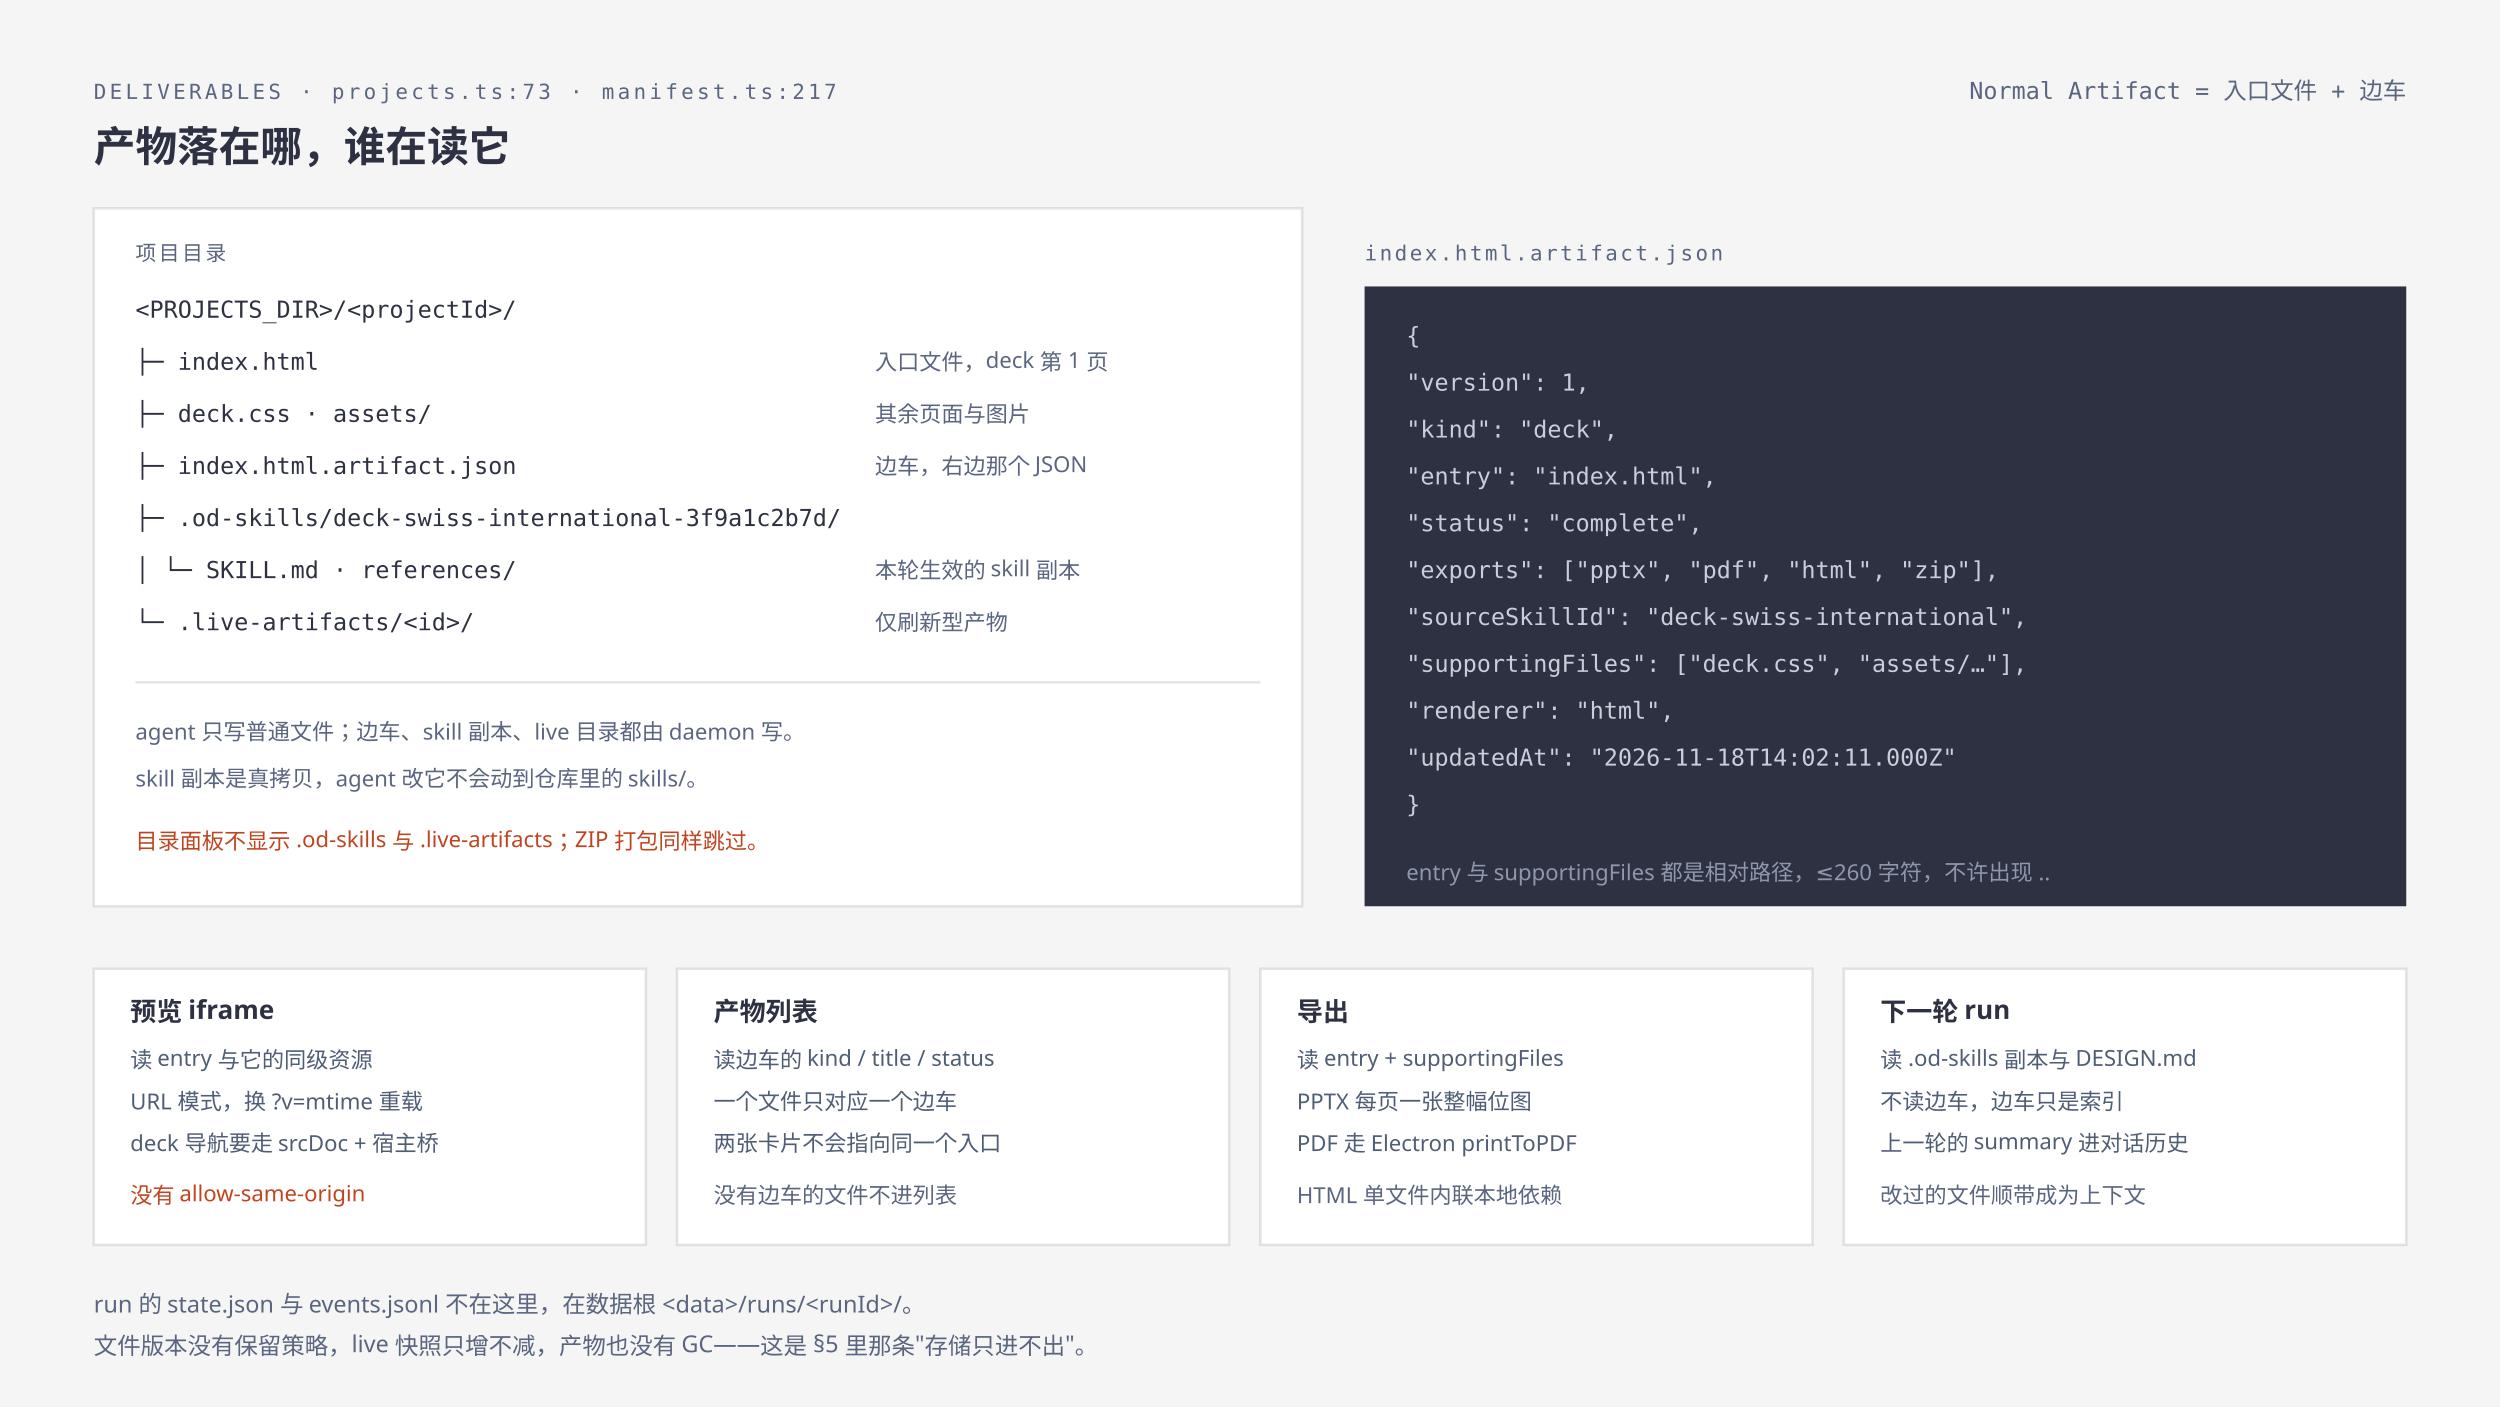
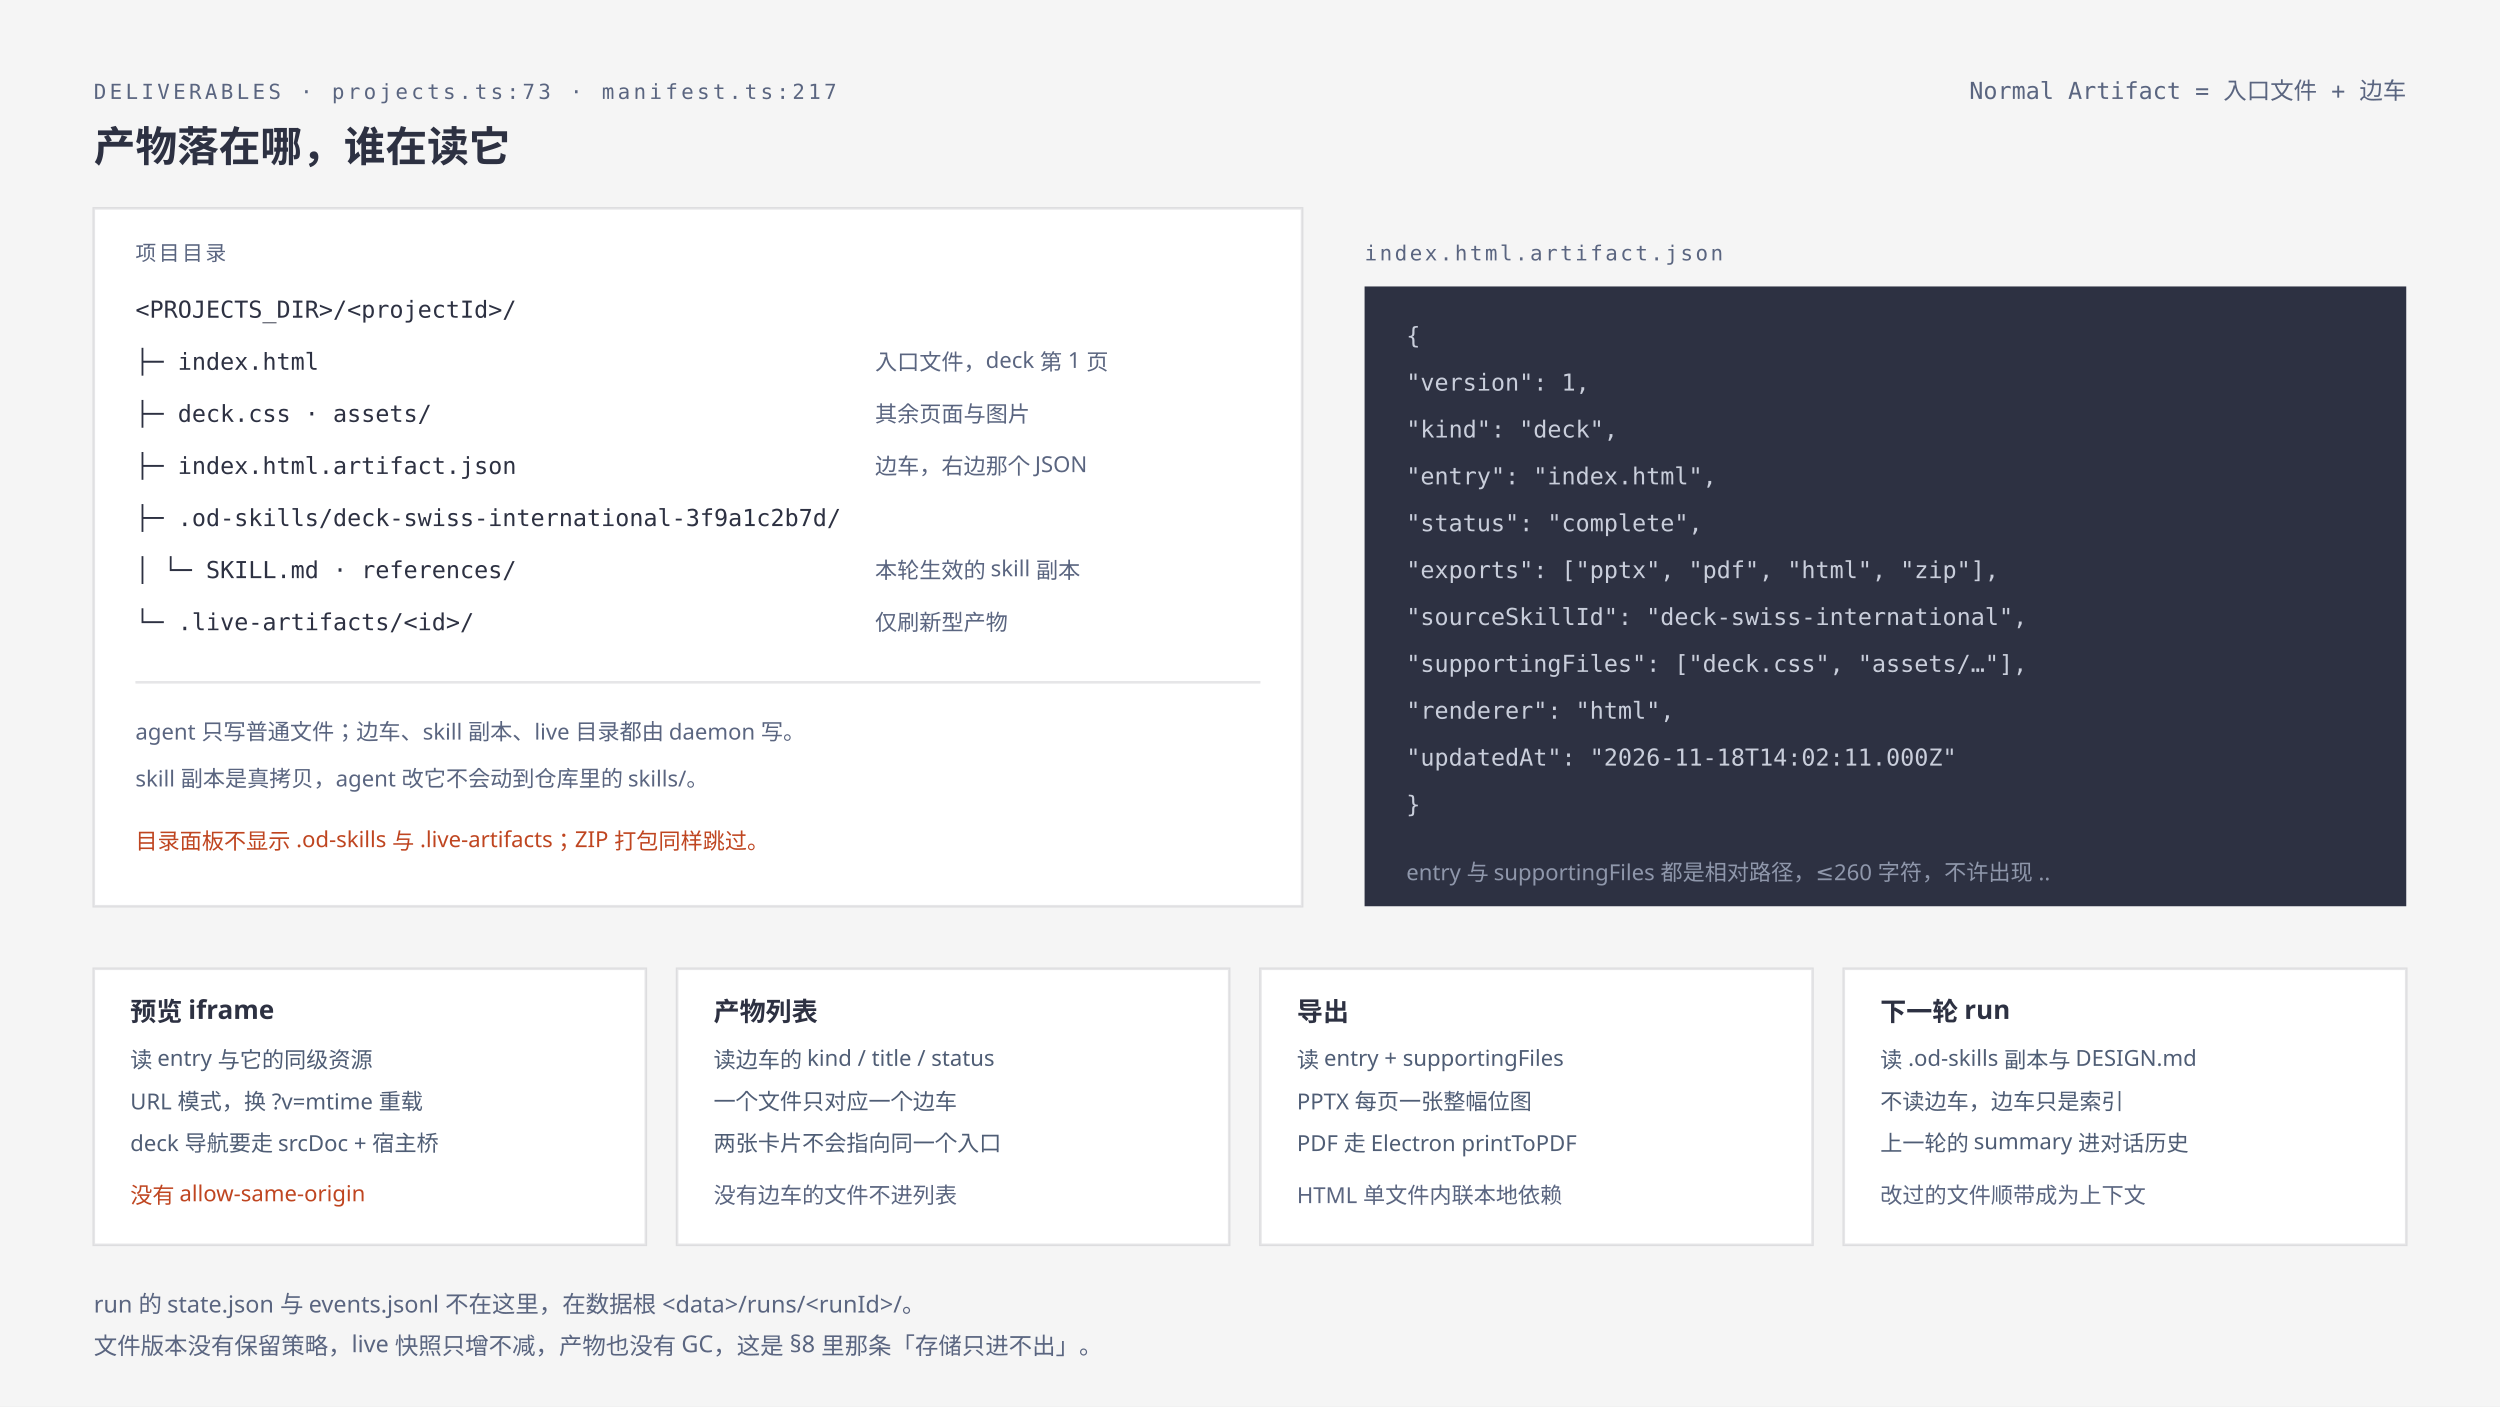
<svg xmlns="http://www.w3.org/2000/svg" viewBox="0 0 960 540" width="960" height="540" role="img" aria-labelledby="delTitle delDesc" font-family="'Geist','PingFang SC','Noto Sans SC',system-ui,sans-serif">
  <rect width="100%" height="100%" fill="#f5f5f5" />
  <text x="36" y="38" font-family="'Geist Mono','SF Mono',ui-monospace,monospace" font-size="8" letter-spacing="0.16em" fill="#5a6580">DELIVERABLES · projects.ts:73 · manifest.ts:217</text>
  <text x="36" y="62" font-size="16" font-weight="600" fill="#2d3142">产物落在哪，谁在读它</text>
  <text x="924" y="38" text-anchor="end" font-family="'Geist Mono','SF Mono',ui-monospace,monospace" font-size="9" fill="#5a6580">Normal Artifact = 入口文件 + 边车</text>
  <rect x="36" y="80" width="464" height="268" fill="#ffffff" stroke="rgba(45,49,66,0.12)" />
  <text x="52" y="100" font-family="'Geist Mono','SF Mono',ui-monospace,monospace" font-size="8" letter-spacing="0.12em" fill="#5a6580">项目目录</text>
  <g font-family="'Geist Mono','SF Mono',ui-monospace,monospace" font-size="9" fill="#2d3142">
    <text x="52" y="122">&lt;PROJECTS_DIR&gt;/&lt;projectId&gt;/</text>
    <text x="52" y="142">├─ index.html</text>
    <text x="52" y="162">├─ deck.css · assets/</text>
    <text x="52" y="182">├─ index.html.artifact.json</text>
    <text x="52" y="202">├─ .od-skills/deck-swiss-international-3f9a1c2b7d/</text>
    <text x="52" y="222">│    └─ SKILL.md · references/</text>
    <text x="52" y="242">└─ .live-artifacts/&lt;id&gt;/</text>
  </g>
  <g font-size="8.5" fill="#5a6580">
    <text x="336" y="142">入口文件，deck 第 1 页</text>
    <text x="336" y="162">其余页面与图片</text>
    <text x="336" y="182">边车，右边那个 JSON</text>
    <text x="336" y="222">本轮生效的 skill 副本</text>
    <text x="336" y="242">仅刷新型产物</text>
  </g>
  <line x1="52" y1="262" x2="484" y2="262" stroke="rgba(45,49,66,0.12)" />
  <text x="52" y="284" font-size="8.5" fill="#5a6580">agent 只写普通文件；边车、skill 副本、live 目录都由 daemon 写。</text>
  <text x="52" y="302" font-size="8.5" fill="#5a6580">skill 副本是真拷贝，agent 改它不会动到仓库里的 skills/。</text>
  <text x="52" y="326" font-size="8.5" fill="#bf4520">目录面板不显示 .od-skills 与 .live-artifacts；ZIP 打包同样跳过。</text>
  <text x="524" y="100" font-family="'Geist Mono','SF Mono',ui-monospace,monospace" font-size="8" letter-spacing="0.12em" fill="#5a6580">index.html.artifact.json</text>
  <rect x="524" y="110" width="400" height="238" fill="#2d3142" />
  <g font-family="'Geist Mono','SF Mono',ui-monospace,monospace" font-size="9" fill="#c9cedb">
    <text x="540" y="132">{</text>
    <text x="540" y="150">"version": 1,</text>
    <text x="540" y="168">"kind": "deck",</text>
    <text x="540" y="186">"entry": "index.html",</text>
    <text x="540" y="204">"status": "complete",</text>
    <text x="540" y="222">"exports": ["pptx", "pdf", "html", "zip"],</text>
    <text x="540" y="240">"sourceSkillId": "deck-swiss-international",</text>
    <text x="540" y="258">"supportingFiles": ["deck.css", "assets/…"],</text>
    <text x="540" y="276">"renderer": "html",</text>
    <text x="540" y="294">"updatedAt": "2026-11-18T14:02:11.000Z"</text>
    <text x="540" y="312">}</text>
  </g>
  <text x="540" y="338" font-size="8.5" fill="#8f97ab">entry 与 supportingFiles 都是相对路径，≤260 字符，不许出现 ..</text>
  <rect x="36" y="372" width="212" height="106" fill="#ffffff" stroke="rgba(45,49,66,0.12)" />
  <text x="50" y="392" font-size="10" font-weight="600" fill="#2d3142">预览 iframe</text>
  <text x="50" y="410" font-size="8.5" fill="#4f5d75">读 entry 与它的同级资源</text>
  <text x="50" y="426" font-size="8.5" fill="#4f5d75">URL 模式，换 ?v=mtime 重载</text>
  <text x="50" y="442" font-size="8.5" fill="#4f5d75">deck 导航要走 srcDoc + 宿主桥</text>
  <text x="50" y="462" font-size="8.5" fill="#bf4520">没有 allow-same-origin</text>
  <rect x="260" y="372" width="212" height="106" fill="#ffffff" stroke="rgba(45,49,66,0.12)" />
  <text x="274" y="392" font-size="10" font-weight="600" fill="#2d3142">产物列表</text>
  <text x="274" y="410" font-size="8.5" fill="#4f5d75">读边车的 kind / title / status</text>
  <text x="274" y="426" font-size="8.5" fill="#4f5d75">一个文件只对应一个边车</text>
  <text x="274" y="442" font-size="8.5" fill="#4f5d75">两张卡片不会指向同一个入口</text>
  <text x="274" y="462" font-size="8.5" fill="#5a6580">没有边车的文件不进列表</text>
  <rect x="484" y="372" width="212" height="106" fill="#ffffff" stroke="rgba(45,49,66,0.12)" />
  <text x="498" y="392" font-size="10" font-weight="600" fill="#2d3142">导出</text>
  <text x="498" y="410" font-size="8.5" fill="#4f5d75">读 entry + supportingFiles</text>
  <text x="498" y="426" font-size="8.5" fill="#4f5d75">PPTX 每页一张整幅位图</text>
  <text x="498" y="442" font-size="8.5" fill="#4f5d75">PDF 走 Electron printToPDF</text>
  <text x="498" y="462" font-size="8.5" fill="#5a6580">HTML 单文件内联本地依赖</text>
  <rect x="708" y="372" width="216" height="106" fill="#ffffff" stroke="rgba(45,49,66,0.12)" />
  <text x="722" y="392" font-size="10" font-weight="600" fill="#2d3142">下一轮 run</text>
  <text x="722" y="410" font-size="8.5" fill="#4f5d75">读 .od-skills 副本与 DESIGN.md</text>
  <text x="722" y="426" font-size="8.5" fill="#4f5d75">不读边车，边车只是索引</text>
  <text x="722" y="442" font-size="8.5" fill="#4f5d75">上一轮的 summary 进对话历史</text>
  <text x="722" y="462" font-size="8.5" fill="#5a6580">改过的文件顺带成为上下文</text>
  <text x="36" y="504" font-size="9" fill="#5a6580">run 的 state.json 与 events.jsonl 不在这里，在数据根 &lt;data&gt;/runs/&lt;runId&gt;/。</text>
-   <text x="36" y="520" font-size="9" fill="#5a6580">文件版本没有保留策略，live 快照只增不减，产物也没有 GC——这是 §5 里那条"存储只进不出"。</text>
+   <text x="36" y="520" font-size="9" fill="#5a6580">文件版本没有保留策略，live 快照只增不减，产物也没有 GC，这是 §8 里那条「存储只进不出」。</text>
</svg>
